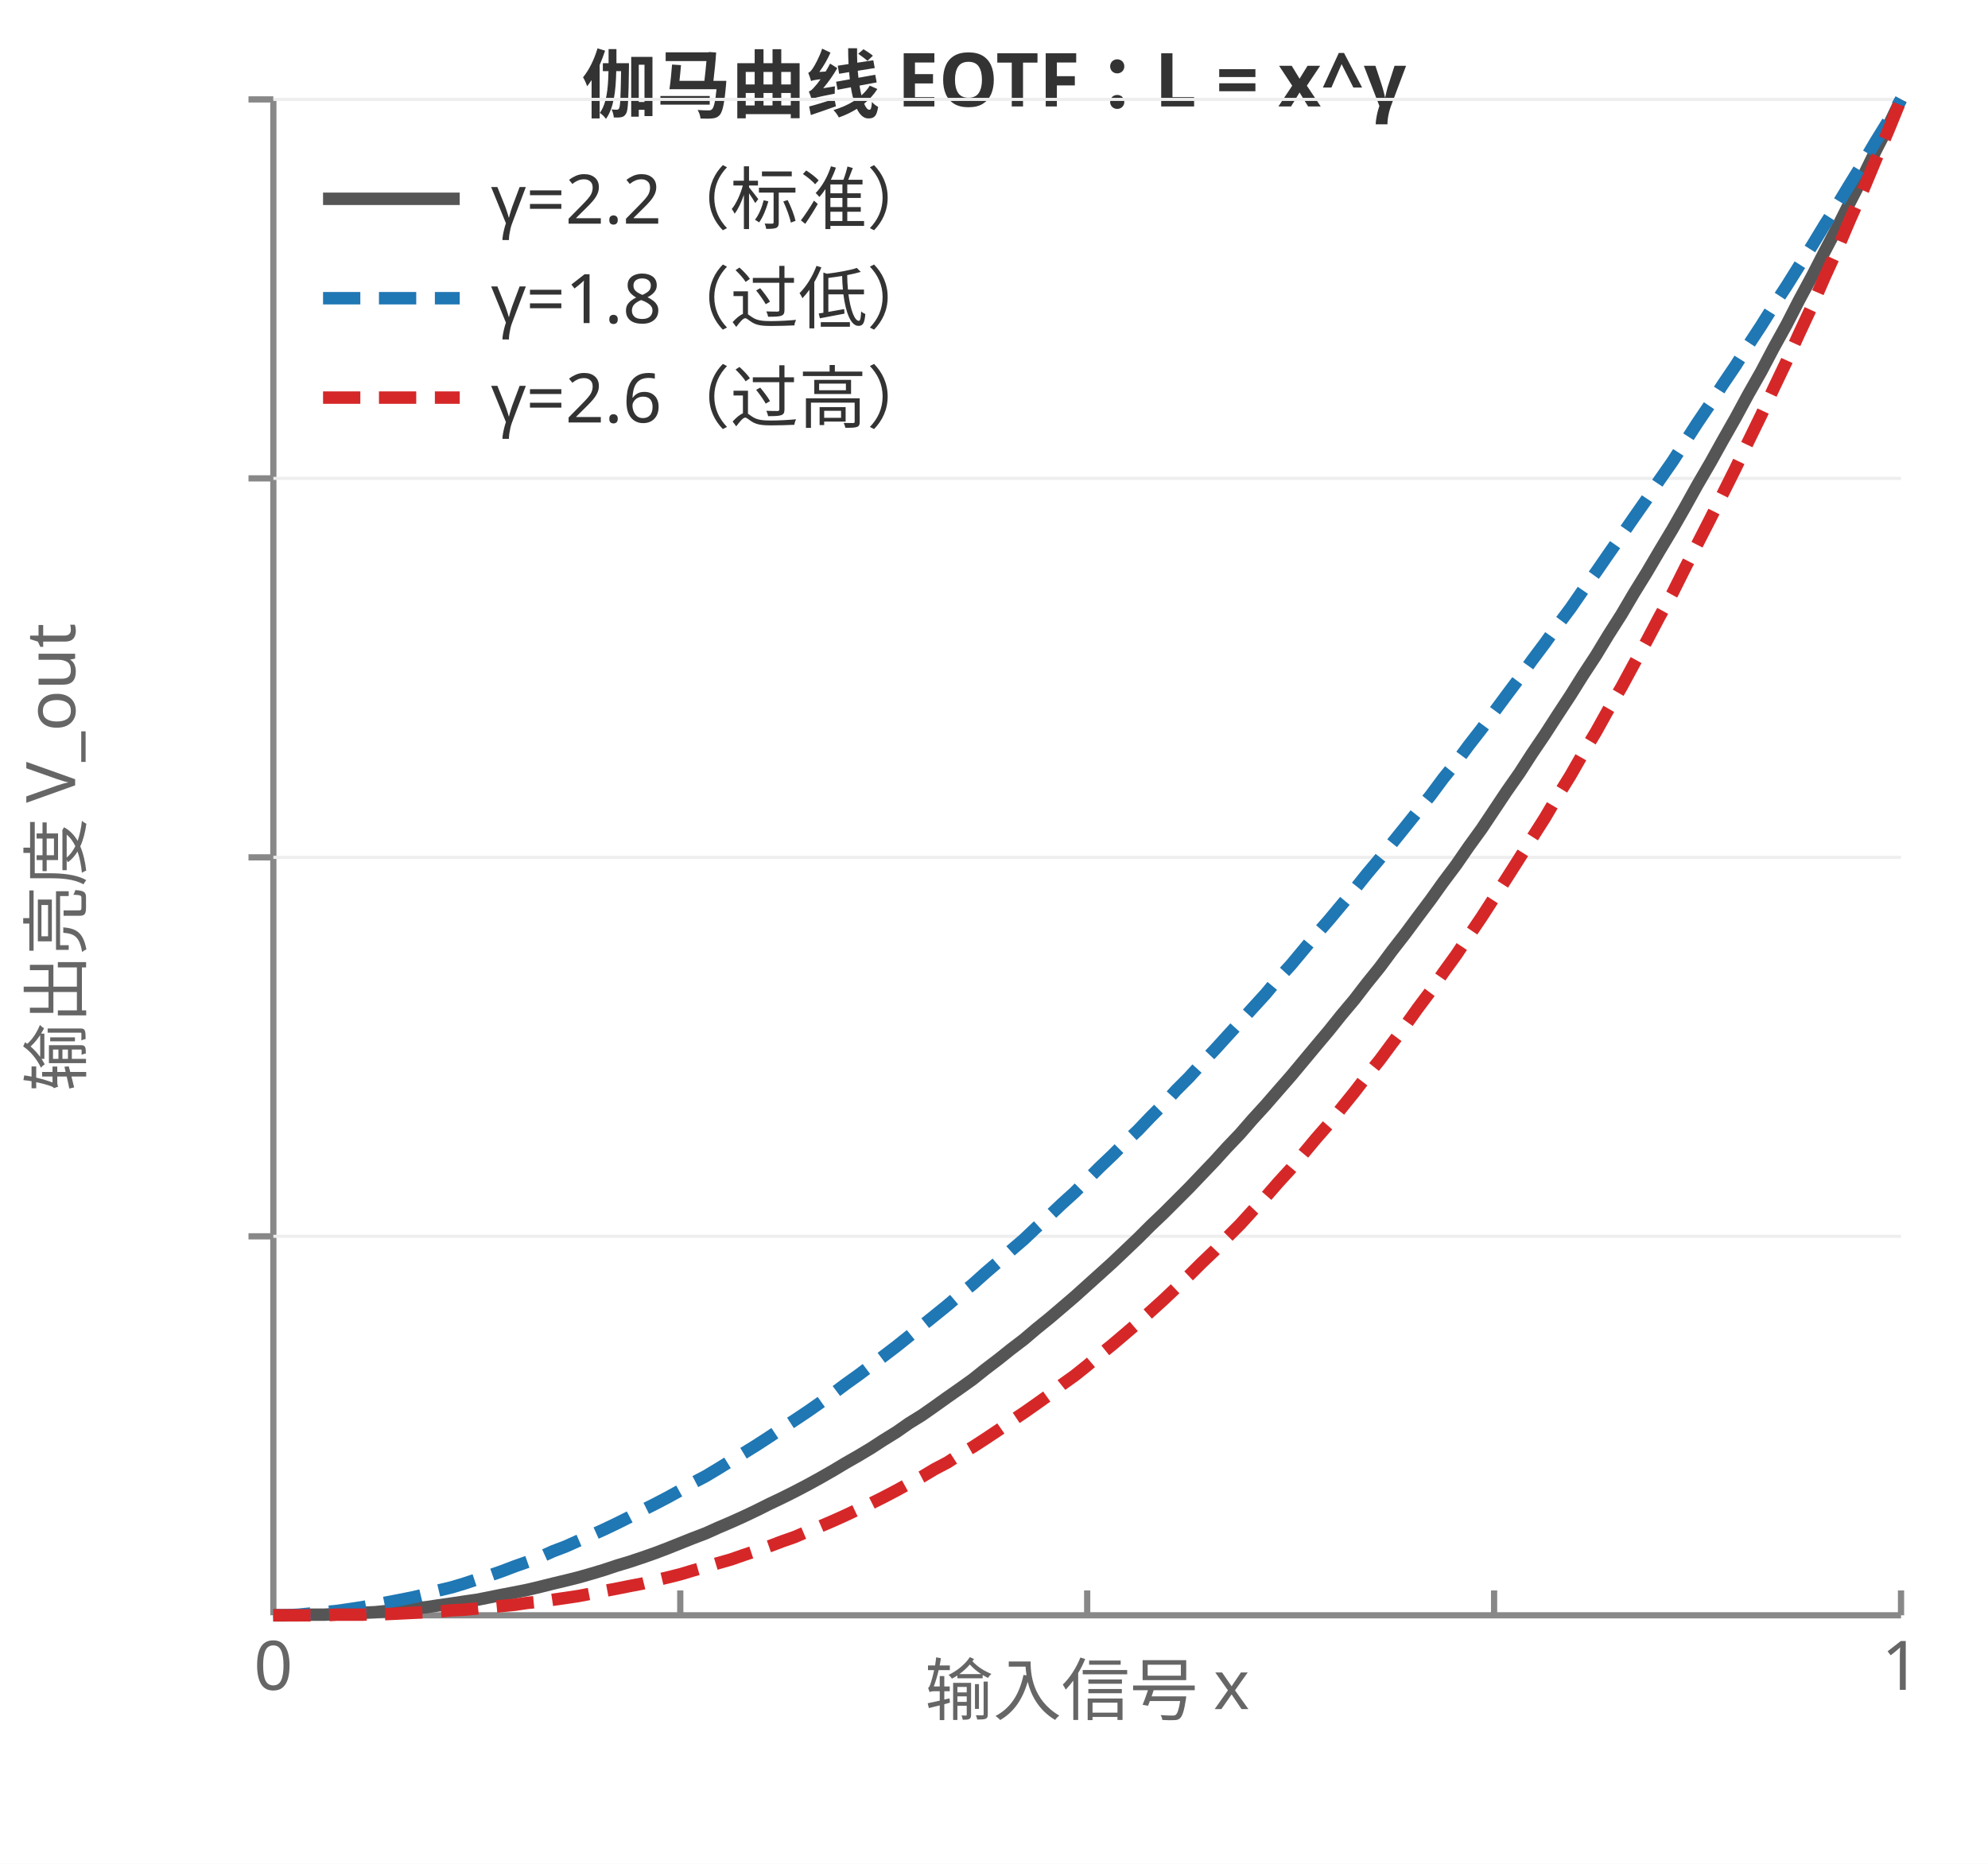
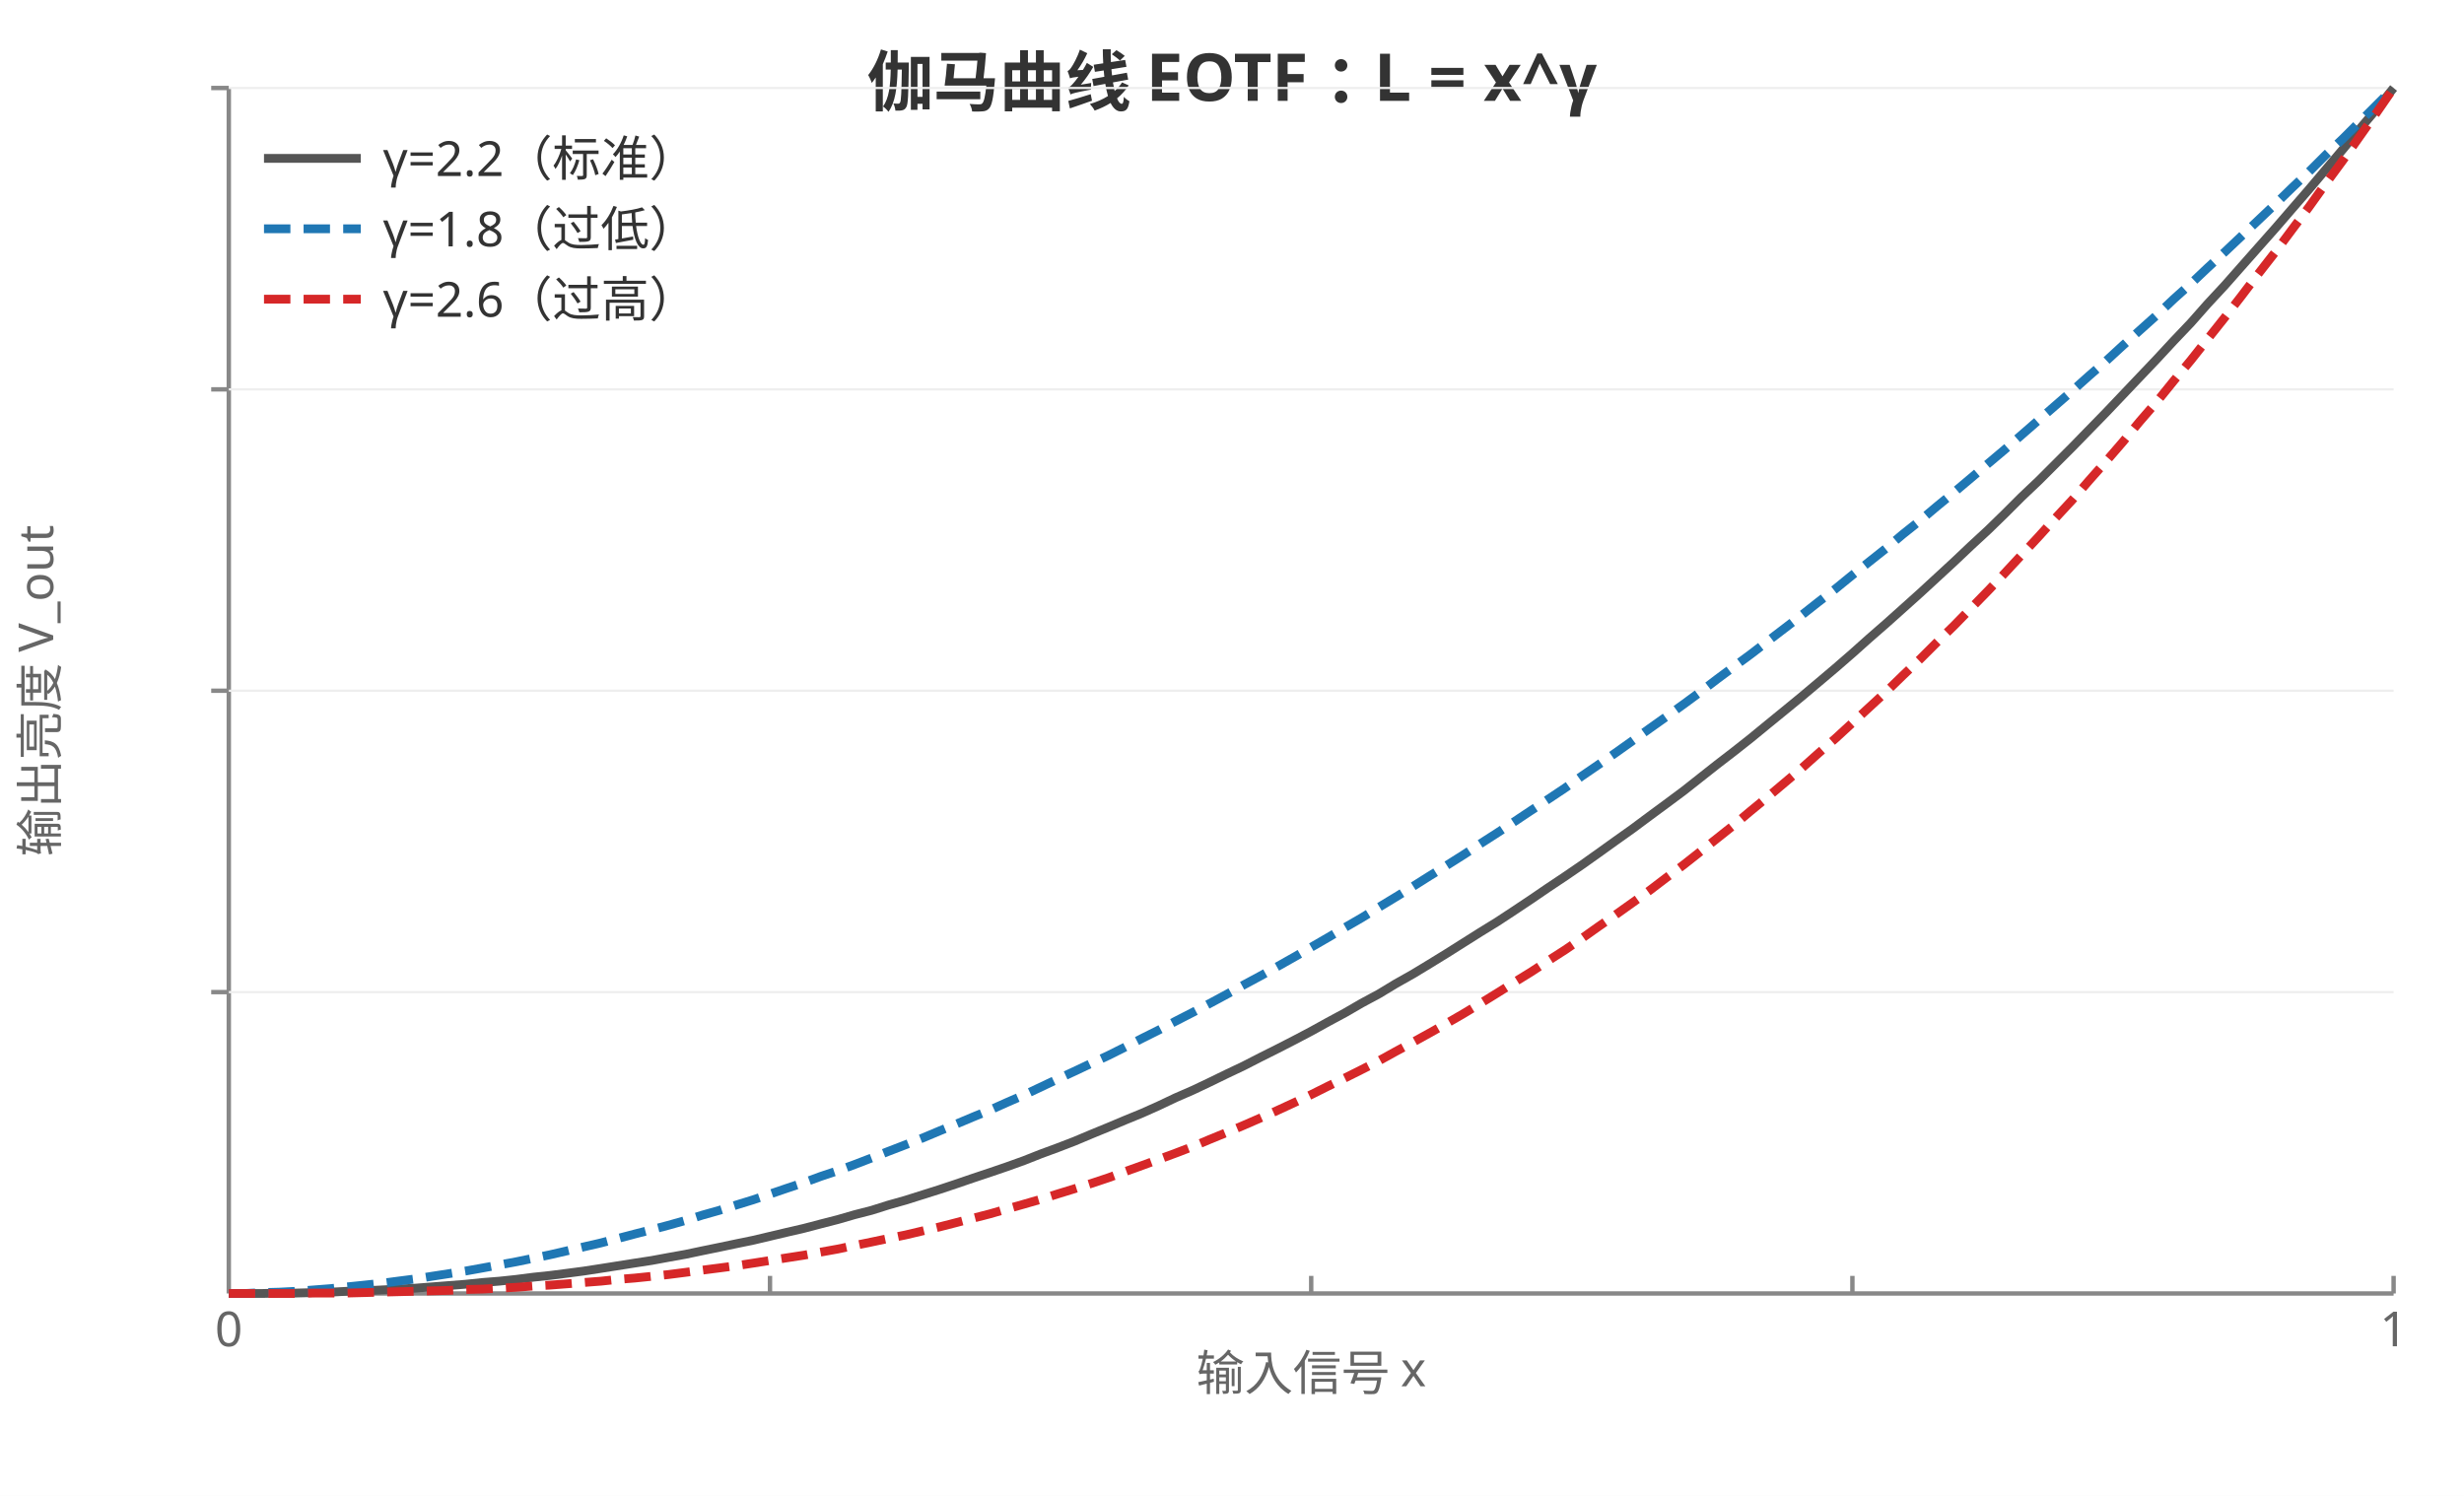
- <svg xmlns="http://www.w3.org/2000/svg" viewBox="0 0 320 300" width="320" height="300" font-family="sans-serif" font-size="11">
-   <rect width="320" height="300" fill="white" />
-   <text x="160.0" y="18" text-anchor="middle" font-size="12" font-weight="bold" fill="#333">伽马曲线 EOTF：L = x^γ</text>
-   <line x1="44" y1="260" x2="306" y2="260" stroke="#888" stroke-width="1" />
-   <line x1="44" y1="260" x2="44" y2="16" stroke="#888" stroke-width="1" />
-   <line x1="109.5" y1="260" x2="109.5" y2="256" stroke="#888" />
-   <line x1="44" y1="199.0" x2="40" y2="199.0" stroke="#888" />
-   <line x1="109.5" y1="260" x2="109.5" y2="260" stroke="#eee" stroke-width="0.5" />
-   <line x1="44" y1="199.0" x2="306" y2="199.0" stroke="#eee" stroke-width="0.5" />
-   <line x1="175.0" y1="260" x2="175.0" y2="256" stroke="#888" />
-   <line x1="44" y1="138.0" x2="40" y2="138.0" stroke="#888" />
-   <line x1="175.0" y1="260" x2="175.0" y2="260" stroke="#eee" stroke-width="0.5" />
-   <line x1="44" y1="138.0" x2="306" y2="138.0" stroke="#eee" stroke-width="0.5" />
-   <line x1="240.5" y1="260" x2="240.5" y2="256" stroke="#888" />
-   <line x1="44" y1="77.0" x2="40" y2="77.0" stroke="#888" />
-   <line x1="240.5" y1="260" x2="240.5" y2="260" stroke="#eee" stroke-width="0.5" />
-   <line x1="44" y1="77.0" x2="306" y2="77.0" stroke="#eee" stroke-width="0.5" />
-   <line x1="306.0" y1="260" x2="306.0" y2="256" stroke="#888" />
-   <line x1="44" y1="16.0" x2="40" y2="16.0" stroke="#888" />
-   <line x1="306.0" y1="260" x2="306.0" y2="260" stroke="#eee" stroke-width="0.5" />
-   <line x1="44" y1="16.0" x2="306" y2="16.0" stroke="#eee" stroke-width="0.5" />
-   <text x="175.0" y="276" text-anchor="middle" fill="#666">输入信号 x</text>
-   <text x="13" y="138.0" text-anchor="middle" fill="#666" transform="rotate(-90 13 138.0)">输出亮度 V_out</text>
-   <text x="306" y="272" text-anchor="middle" fill="#666">1</text>
-   <text x="44" y="272" text-anchor="middle" fill="#666">0</text>
-   <path d="M44.0,260.0 L46.0,260.0 L48.1,260.0 L50.1,259.9 L52.2,259.9 L54.2,259.8 L56.3,259.7 L58.3,259.6 L60.4,259.5 L62.4,259.3 L64.5,259.1 L66.5,258.9 L68.6,258.7 L70.6,258.4 L72.7,258.1 L74.7,257.8 L76.8,257.5 L78.8,257.1 L80.8,256.7 L82.9,256.3 L84.9,255.9 L87.0,255.4 L89.0,254.9 L91.1,254.4 L93.1,253.9 L95.2,253.3 L97.2,252.7 L99.3,252.0 L101.3,251.4 L103.4,250.7 L105.4,250.0 L107.5,249.2 L109.5,248.4 L111.5,247.6 L113.6,246.8 L115.6,245.9 L117.7,245.0 L119.7,244.1 L121.8,243.1 L123.8,242.1 L125.9,241.1 L127.9,240.1 L130.0,239.0 L132.0,237.9 L134.1,236.7 L136.1,235.5 L138.2,234.3 L140.2,233.1 L142.2,231.8 L144.3,230.5 L146.3,229.1 L148.4,227.8 L150.4,226.4 L152.5,224.9 L154.5,223.5 L156.6,222.0 L158.6,220.4 L160.7,218.8 L162.7,217.2 L164.8,215.6 L166.8,213.9 L168.9,212.2 L170.9,210.5 L173.0,208.7 L175.0,206.9 L177.0,205.1 L179.1,203.2 L181.1,201.3 L183.2,199.3 L185.2,197.3 L187.3,195.3 L189.3,193.3 L191.4,191.2 L193.4,189.1 L195.5,186.9 L197.5,184.7 L199.6,182.5 L201.6,180.2 L203.7,177.9 L205.7,175.6 L207.8,173.2 L209.8,170.8 L211.8,168.4 L213.9,165.9 L215.9,163.4 L218.0,160.9 L220.0,158.3 L222.1,155.7 L224.1,153.0 L226.2,150.3 L228.2,147.6 L230.3,144.8 L232.3,142.0 L234.4,139.2 L236.4,136.3 L238.5,133.4 L240.5,130.4 L242.5,127.4 L244.6,124.4 L246.6,121.3 L248.7,118.2 L250.7,115.1 L252.8,111.9 L254.8,108.7 L256.9,105.5 L258.9,102.2 L261.0,98.9 L263.0,95.5 L265.1,92.1 L267.1,88.7 L269.2,85.2 L271.2,81.7 L273.2,78.1 L275.3,74.5 L277.3,70.9 L279.4,67.2 L281.4,63.5 L283.5,59.8 L285.5,56.0 L287.6,52.2 L289.6,48.3 L291.7,44.4 L293.7,40.5 L295.8,36.5 L297.8,32.5 L299.9,28.4 L301.9,24.3 L304.0,20.2 L306.0,16.0" fill="none" stroke="#555" stroke-width="2" />
-   <path d="M44.0,260.0 L46.0,260.0 L48.1,259.9 L50.1,259.7 L52.2,259.5 L54.2,259.3 L56.3,259.0 L58.3,258.7 L60.4,258.3 L62.4,257.9 L64.5,257.5 L66.5,257.1 L68.6,256.6 L70.6,256.0 L72.7,255.5 L74.7,254.9 L76.8,254.2 L78.8,253.6 L80.8,252.9 L82.9,252.1 L84.9,251.4 L87.0,250.6 L89.0,249.7 L91.1,248.9 L93.1,248.0 L95.2,247.1 L97.2,246.2 L99.3,245.2 L101.3,244.2 L103.4,243.1 L105.4,242.1 L107.5,241.0 L109.5,239.9 L111.5,238.7 L113.6,237.6 L115.6,236.4 L117.7,235.1 L119.7,233.9 L121.8,232.6 L123.8,231.3 L125.9,229.9 L127.9,228.6 L130.0,227.2 L132.0,225.8 L134.1,224.3 L136.1,222.8 L138.2,221.3 L140.2,219.8 L142.2,218.3 L144.3,216.7 L146.3,215.1 L148.4,213.4 L150.4,211.8 L152.5,210.1 L154.5,208.4 L156.6,206.7 L158.6,204.9 L160.7,203.1 L162.7,201.3 L164.8,199.5 L166.8,197.6 L168.9,195.7 L170.9,193.8 L173.0,191.9 L175.0,189.9 L177.0,187.9 L179.1,185.9 L181.1,183.9 L183.2,181.9 L185.2,179.8 L187.3,177.7 L189.3,175.5 L191.4,173.4 L193.4,171.2 L195.5,169.0 L197.5,166.8 L199.6,164.5 L201.6,162.3 L203.7,160.0 L205.7,157.6 L207.8,155.3 L209.8,152.9 L211.8,150.5 L213.9,148.1 L215.9,145.7 L218.0,143.2 L220.0,140.7 L222.1,138.2 L224.1,135.7 L226.2,133.1 L228.2,130.6 L230.3,128.0 L232.3,125.3 L234.4,122.7 L236.4,120.0 L238.5,117.3 L240.5,114.6 L242.5,111.9 L244.6,109.1 L246.6,106.3 L248.7,103.5 L250.7,100.7 L252.8,97.9 L254.8,95.0 L256.9,92.1 L258.9,89.2 L261.0,86.2 L263.0,83.3 L265.1,80.3 L267.1,77.3 L269.2,74.3 L271.2,71.2 L273.2,68.1 L275.3,65.0 L277.3,61.9 L279.4,58.8 L281.4,55.6 L283.5,52.4 L285.5,49.2 L287.6,46.0 L289.6,42.8 L291.7,39.5 L293.7,36.2 L295.8,32.9 L297.8,29.6 L299.9,26.2 L301.9,22.8 L304.0,19.4 L306.0,16.0" fill="none" stroke="#1f77b4" stroke-width="2" stroke-dasharray="6,3" />
-   <path d="M44.0,260.0 L46.0,260.0 L48.1,260.0 L50.1,260.0 L52.2,260.0 L54.2,259.9 L56.3,259.9 L58.3,259.9 L60.4,259.8 L62.4,259.8 L64.5,259.7 L66.5,259.6 L68.6,259.5 L70.6,259.4 L72.7,259.2 L74.7,259.1 L76.8,258.9 L78.8,258.7 L80.8,258.5 L82.9,258.3 L84.9,258.0 L87.0,257.8 L89.0,257.5 L91.1,257.2 L93.1,256.9 L95.2,256.5 L97.2,256.1 L99.3,255.7 L101.3,255.3 L103.4,254.9 L105.4,254.4 L107.5,253.9 L109.5,253.4 L111.5,252.8 L113.6,252.2 L115.6,251.6 L117.7,251.0 L119.7,250.3 L121.8,249.6 L123.8,248.9 L125.9,248.1 L127.9,247.4 L130.0,246.5 L132.0,245.7 L134.1,244.8 L136.1,243.9 L138.2,242.9 L140.2,242.0 L142.2,241.0 L144.3,239.9 L146.3,238.8 L148.4,237.7 L150.4,236.5 L152.5,235.4 L154.5,234.1 L156.6,232.9 L158.6,231.6 L160.7,230.2 L162.7,228.8 L164.8,227.4 L166.8,226.0 L168.9,224.5 L170.9,222.9 L173.0,221.4 L175.0,219.8 L177.0,218.1 L179.1,216.4 L181.1,214.7 L183.2,212.9 L185.2,211.1 L187.3,209.2 L189.3,207.3 L191.4,205.3 L193.4,203.3 L195.5,201.3 L197.5,199.2 L199.6,197.1 L201.6,194.9 L203.7,192.7 L205.7,190.4 L207.8,188.1 L209.8,185.7 L211.8,183.3 L213.9,180.9 L215.9,178.4 L218.0,175.8 L220.0,173.2 L222.1,170.6 L224.1,167.9 L226.2,165.1 L228.2,162.3 L230.3,159.5 L232.3,156.6 L234.4,153.7 L236.4,150.7 L238.5,147.6 L240.5,144.5 L242.5,141.4 L244.6,138.1 L246.6,134.9 L248.7,131.6 L250.7,128.2 L252.8,124.8 L254.8,121.3 L256.9,117.8 L258.9,114.2 L261.0,110.6 L263.0,106.9 L265.1,103.1 L267.1,99.3 L269.2,95.5 L271.2,91.5 L273.2,87.6 L275.3,83.5 L277.3,79.5 L279.4,75.3 L281.4,71.1 L283.5,66.8 L285.5,62.5 L287.6,58.1 L289.6,53.7 L291.7,49.2 L293.7,44.6 L295.8,40.0 L297.8,35.3 L299.9,30.6 L301.9,25.8 L304.0,20.9 L306.0,16.0" fill="none" stroke="#d62728" stroke-width="2" stroke-dasharray="6,3" />
-   <line x1="52" y1="32" x2="74" y2="32" stroke="#555" stroke-width="2" />
-   <text x="79" y="36" fill="#333">γ=2.2（标准）</text>
-   <line x1="52" y1="48" x2="74" y2="48" stroke="#1f77b4" stroke-width="2" stroke-dasharray="6,3" />
-   <text x="79" y="52" fill="#333">γ=1.8（过低）</text>
-   <line x1="52" y1="64" x2="74" y2="64" stroke="#d62728" stroke-width="2" stroke-dasharray="6,3" />
-   <text x="79" y="68" fill="#333">γ=2.6（过高）</text>
+ <svg xmlns="http://www.w3.org/2000/svg" viewBox="0 0 560 340" width="560" height="340" font-family="sans-serif" font-size="11">
+   <rect width="560" height="340" fill="white" />
+   <text x="280.0" y="24" text-anchor="middle" font-size="15" font-weight="bold" fill="#333">伽马曲线 EOTF：L = x^γ</text>
+   <line x1="52" y1="294" x2="544" y2="294" stroke="#888" stroke-width="1" />
+   <line x1="52" y1="294" x2="52" y2="20" stroke="#888" stroke-width="1" />
+   <line x1="175.0" y1="294" x2="175.0" y2="290" stroke="#888" />
+   <line x1="52" y1="225.5" x2="48" y2="225.5" stroke="#888" />
+   <line x1="175.0" y1="294" x2="175.0" y2="294" stroke="#eee" stroke-width="0.5" />
+   <line x1="52" y1="225.5" x2="544" y2="225.5" stroke="#eee" stroke-width="0.5" />
+   <line x1="298.0" y1="294" x2="298.0" y2="290" stroke="#888" />
+   <line x1="52" y1="157.0" x2="48" y2="157.0" stroke="#888" />
+   <line x1="298.0" y1="294" x2="298.0" y2="294" stroke="#eee" stroke-width="0.5" />
+   <line x1="52" y1="157.0" x2="544" y2="157.0" stroke="#eee" stroke-width="0.5" />
+   <line x1="421.0" y1="294" x2="421.0" y2="290" stroke="#888" />
+   <line x1="52" y1="88.5" x2="48" y2="88.5" stroke="#888" />
+   <line x1="421.0" y1="294" x2="421.0" y2="294" stroke="#eee" stroke-width="0.5" />
+   <line x1="52" y1="88.5" x2="544" y2="88.5" stroke="#eee" stroke-width="0.5" />
+   <line x1="544.0" y1="294" x2="544.0" y2="290" stroke="#888" />
+   <line x1="52" y1="20.0" x2="48" y2="20.0" stroke="#888" />
+   <line x1="544.0" y1="294" x2="544.0" y2="294" stroke="#eee" stroke-width="0.5" />
+   <line x1="52" y1="20.0" x2="544" y2="20.0" stroke="#eee" stroke-width="0.5" />
+   <text x="298.0" y="316" text-anchor="middle" fill="#666">输入信号 x</text>
+   <text x="13" y="157.0" text-anchor="middle" fill="#666" transform="rotate(-90 13 157.0)">输出亮度 V_out</text>
+   <text x="544" y="306" text-anchor="middle" fill="#666">1</text>
+   <text x="52" y="306" text-anchor="middle" fill="#666">0</text>
+   <path d="M52.0,294.0 L55.8,294.0 L59.7,294.0 L63.5,293.9 L67.4,293.9 L71.2,293.8 L75.1,293.7 L78.9,293.5 L82.8,293.4 L86.6,293.2 L90.4,293.0 L94.3,292.8 L98.1,292.5 L102.0,292.2 L105.8,291.9 L109.7,291.5 L113.5,291.2 L117.3,290.8 L121.2,290.3 L125.0,289.9 L128.9,289.4 L132.7,288.9 L136.6,288.3 L140.4,287.7 L144.2,287.1 L148.1,286.5 L151.9,285.8 L155.8,285.1 L159.6,284.3 L163.5,283.5 L167.3,282.7 L171.2,281.9 L175.0,281.0 L178.8,280.1 L182.7,279.2 L186.5,278.2 L190.4,277.2 L194.2,276.1 L198.1,275.1 L201.9,273.9 L205.8,272.8 L209.6,271.6 L213.4,270.4 L217.3,269.1 L221.1,267.8 L225.0,266.5 L228.8,265.2 L232.7,263.8 L236.5,262.3 L240.3,260.9 L244.2,259.4 L248.0,257.8 L251.9,256.2 L255.7,254.6 L259.6,253.0 L263.4,251.3 L267.2,249.5 L271.1,247.8 L274.9,246.0 L278.8,244.1 L282.6,242.3 L286.5,240.3 L290.3,238.4 L294.2,236.4 L298.0,234.4 L301.8,232.3 L305.7,230.2 L309.5,228.0 L313.4,225.9 L317.2,223.6 L321.1,221.4 L324.9,219.1 L328.8,216.7 L332.6,214.3 L336.4,211.9 L340.3,209.5 L344.1,207.0 L348.0,204.4 L351.8,201.8 L355.7,199.2 L359.5,196.6 L363.3,193.9 L367.2,191.1 L371.0,188.4 L374.9,185.5 L378.7,182.7 L382.6,179.8 L386.4,176.8 L390.2,173.8 L394.1,170.8 L397.9,167.8 L401.8,164.6 L405.6,161.5 L409.5,158.3 L413.3,155.1 L417.2,151.8 L421.0,148.5 L424.8,145.1 L428.7,141.7 L432.5,138.3 L436.4,134.8 L440.2,131.3 L444.1,127.7 L447.9,124.1 L451.8,120.5 L455.6,116.8 L459.4,113.0 L463.3,109.3 L467.1,105.5 L471.0,101.6 L474.8,97.7 L478.7,93.7 L482.5,89.7 L486.3,85.7 L490.2,81.6 L494.0,77.5 L497.9,73.4 L501.7,69.1 L505.6,64.9 L509.4,60.6 L513.2,56.3 L517.1,51.9 L520.9,47.5 L524.8,43.0 L528.6,38.5 L532.5,33.9 L536.3,29.3 L540.2,24.7 L544.0,20.0" fill="none" stroke="#555" stroke-width="2" />
+   <path d="M52.0,294.0 L55.8,294.0 L59.7,293.8 L63.5,293.7 L67.4,293.5 L71.2,293.2 L75.1,292.9 L78.9,292.5 L82.8,292.1 L86.6,291.7 L90.4,291.2 L94.3,290.7 L98.1,290.1 L102.0,289.5 L105.8,288.9 L109.7,288.2 L113.5,287.5 L117.3,286.8 L121.2,286.0 L125.0,285.2 L128.9,284.3 L132.7,283.4 L136.6,282.5 L140.4,281.5 L144.2,280.5 L148.1,279.5 L151.9,278.5 L155.8,277.4 L159.6,276.2 L163.5,275.1 L167.3,273.9 L171.2,272.7 L175.0,271.4 L178.8,270.1 L182.7,268.8 L186.5,267.4 L190.4,266.1 L194.2,264.7 L198.1,263.2 L201.9,261.7 L205.8,260.2 L209.6,258.7 L213.4,257.1 L217.3,255.5 L221.1,253.9 L225.0,252.3 L228.8,250.6 L232.7,248.9 L236.5,247.1 L240.3,245.3 L244.2,243.5 L248.0,241.7 L251.9,239.9 L255.7,238.0 L259.6,236.0 L263.4,234.1 L267.2,232.1 L271.1,230.1 L274.9,228.1 L278.8,226.0 L282.6,223.9 L286.5,221.8 L290.3,219.7 L294.2,217.5 L298.0,215.3 L301.8,213.1 L305.7,210.8 L309.5,208.6 L313.4,206.2 L317.2,203.9 L321.1,201.5 L324.9,199.1 L328.8,196.7 L332.6,194.3 L336.4,191.8 L340.3,189.3 L344.1,186.8 L348.0,184.2 L351.8,181.7 L355.7,179.1 L359.5,176.4 L363.3,173.8 L367.2,171.1 L371.0,168.4 L374.9,165.6 L378.7,162.9 L382.6,160.1 L386.4,157.3 L390.2,154.4 L394.1,151.5 L397.9,148.7 L401.8,145.7 L405.6,142.8 L409.5,139.8 L413.3,136.8 L417.2,133.8 L421.0,130.7 L424.8,127.7 L428.7,124.6 L432.5,121.4 L436.4,118.3 L440.2,115.1 L444.1,111.9 L447.9,108.7 L451.8,105.4 L455.6,102.2 L459.4,98.9 L463.3,95.5 L467.1,92.2 L471.0,88.8 L474.8,85.4 L478.7,82.0 L482.5,78.5 L486.3,75.1 L490.2,71.6 L494.0,68.0 L497.9,64.5 L501.7,60.9 L505.6,57.3 L509.4,53.7 L513.2,50.1 L517.1,46.4 L520.9,42.7 L524.8,39.0 L528.6,35.2 L532.5,31.5 L536.3,27.7 L540.2,23.8 L544.0,20.0" fill="none" stroke="#1f77b4" stroke-width="2" stroke-dasharray="6,3" />
+   <path d="M52.0,294.0 L55.8,294.0 L59.7,294.0 L63.5,294.0 L67.4,294.0 L71.2,293.9 L75.1,293.9 L78.9,293.9 L82.8,293.8 L86.6,293.7 L90.4,293.6 L94.3,293.5 L98.1,293.4 L102.0,293.3 L105.8,293.1 L109.7,293.0 L113.5,292.8 L117.3,292.6 L121.2,292.3 L125.0,292.1 L128.9,291.8 L132.7,291.5 L136.6,291.2 L140.4,290.8 L144.2,290.5 L148.1,290.1 L151.9,289.7 L155.8,289.2 L159.6,288.7 L163.5,288.2 L167.3,287.7 L171.2,287.1 L175.0,286.5 L178.8,285.9 L182.7,285.3 L186.5,284.6 L190.4,283.9 L194.2,283.1 L198.1,282.3 L201.9,281.5 L205.8,280.7 L209.6,279.8 L213.4,278.9 L217.3,277.9 L221.1,276.9 L225.0,275.9 L228.8,274.8 L232.7,273.7 L236.5,272.6 L240.3,271.4 L244.2,270.2 L248.0,269.0 L251.9,267.7 L255.7,266.3 L259.6,264.9 L263.4,263.5 L267.2,262.1 L271.1,260.6 L274.9,259.0 L278.8,257.4 L282.6,255.8 L286.5,254.1 L290.3,252.4 L294.2,250.6 L298.0,248.8 L301.8,246.9 L305.7,245.0 L309.5,243.1 L313.4,241.1 L317.2,239.0 L321.1,236.9 L324.9,234.8 L328.8,232.6 L332.6,230.4 L336.4,228.1 L340.3,225.7 L344.1,223.3 L348.0,220.9 L351.8,218.4 L355.7,215.9 L359.5,213.3 L363.3,210.6 L367.2,207.9 L371.0,205.2 L374.9,202.4 L378.7,199.5 L382.6,196.6 L386.4,193.6 L390.2,190.6 L394.1,187.5 L397.9,184.3 L401.8,181.1 L405.6,177.9 L409.5,174.6 L413.3,171.2 L417.2,167.8 L421.0,164.3 L424.8,160.8 L428.7,157.2 L432.5,153.5 L436.4,149.8 L440.2,146.0 L444.1,142.2 L447.9,138.3 L451.8,134.3 L455.6,130.3 L459.4,126.2 L463.3,122.0 L467.1,117.8 L471.0,113.6 L474.8,109.2 L478.7,104.8 L482.5,100.4 L486.3,95.8 L490.2,91.3 L494.0,86.6 L497.9,81.9 L501.7,77.1 L505.6,72.2 L509.4,67.3 L513.2,62.3 L517.1,57.3 L520.9,52.2 L524.8,47.0 L528.6,41.7 L532.5,36.4 L536.3,31.0 L540.2,25.5 L544.0,20.0" fill="none" stroke="#d62728" stroke-width="2" stroke-dasharray="6,3" />
+   <line x1="60" y1="36" x2="82" y2="36" stroke="#555" stroke-width="2" />
+   <text x="87" y="40" fill="#333">γ=2.2（标准）</text>
+   <line x1="60" y1="52" x2="82" y2="52" stroke="#1f77b4" stroke-width="2" stroke-dasharray="6,3" />
+   <text x="87" y="56" fill="#333">γ=1.8（过低）</text>
+   <line x1="60" y1="68" x2="82" y2="68" stroke="#d62728" stroke-width="2" stroke-dasharray="6,3" />
+   <text x="87" y="72" fill="#333">γ=2.6（过高）</text>
</svg>
